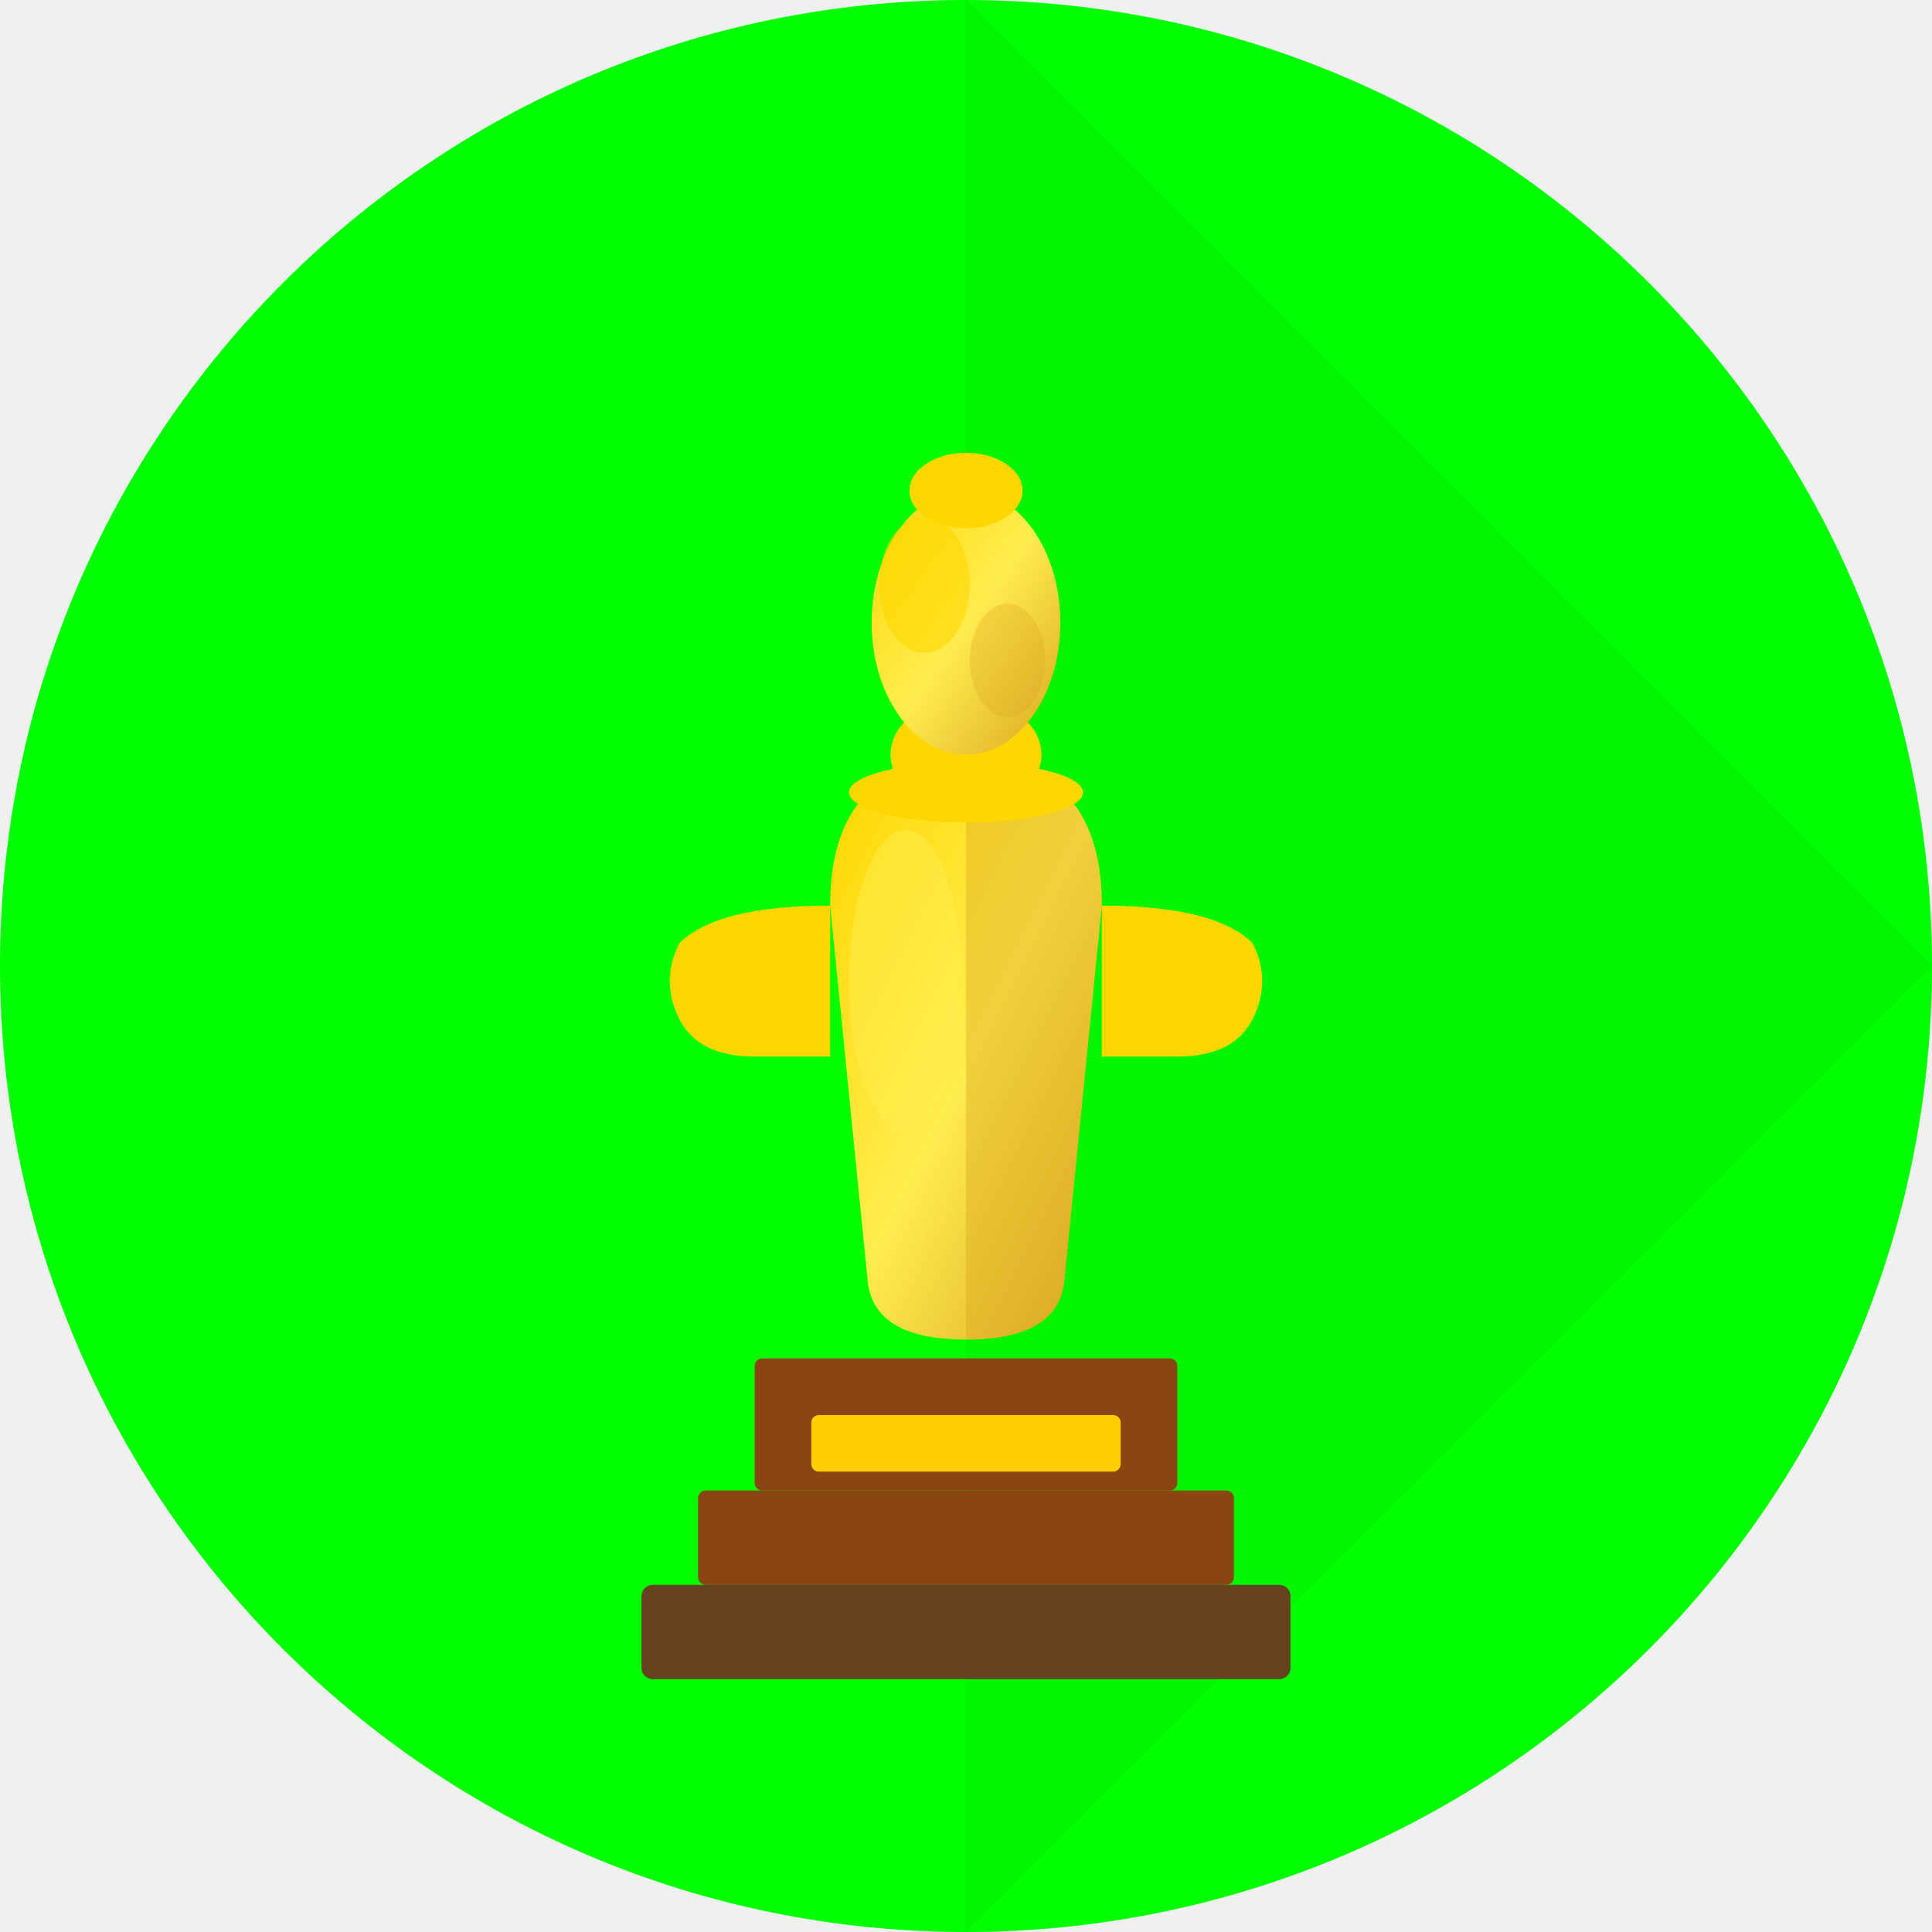
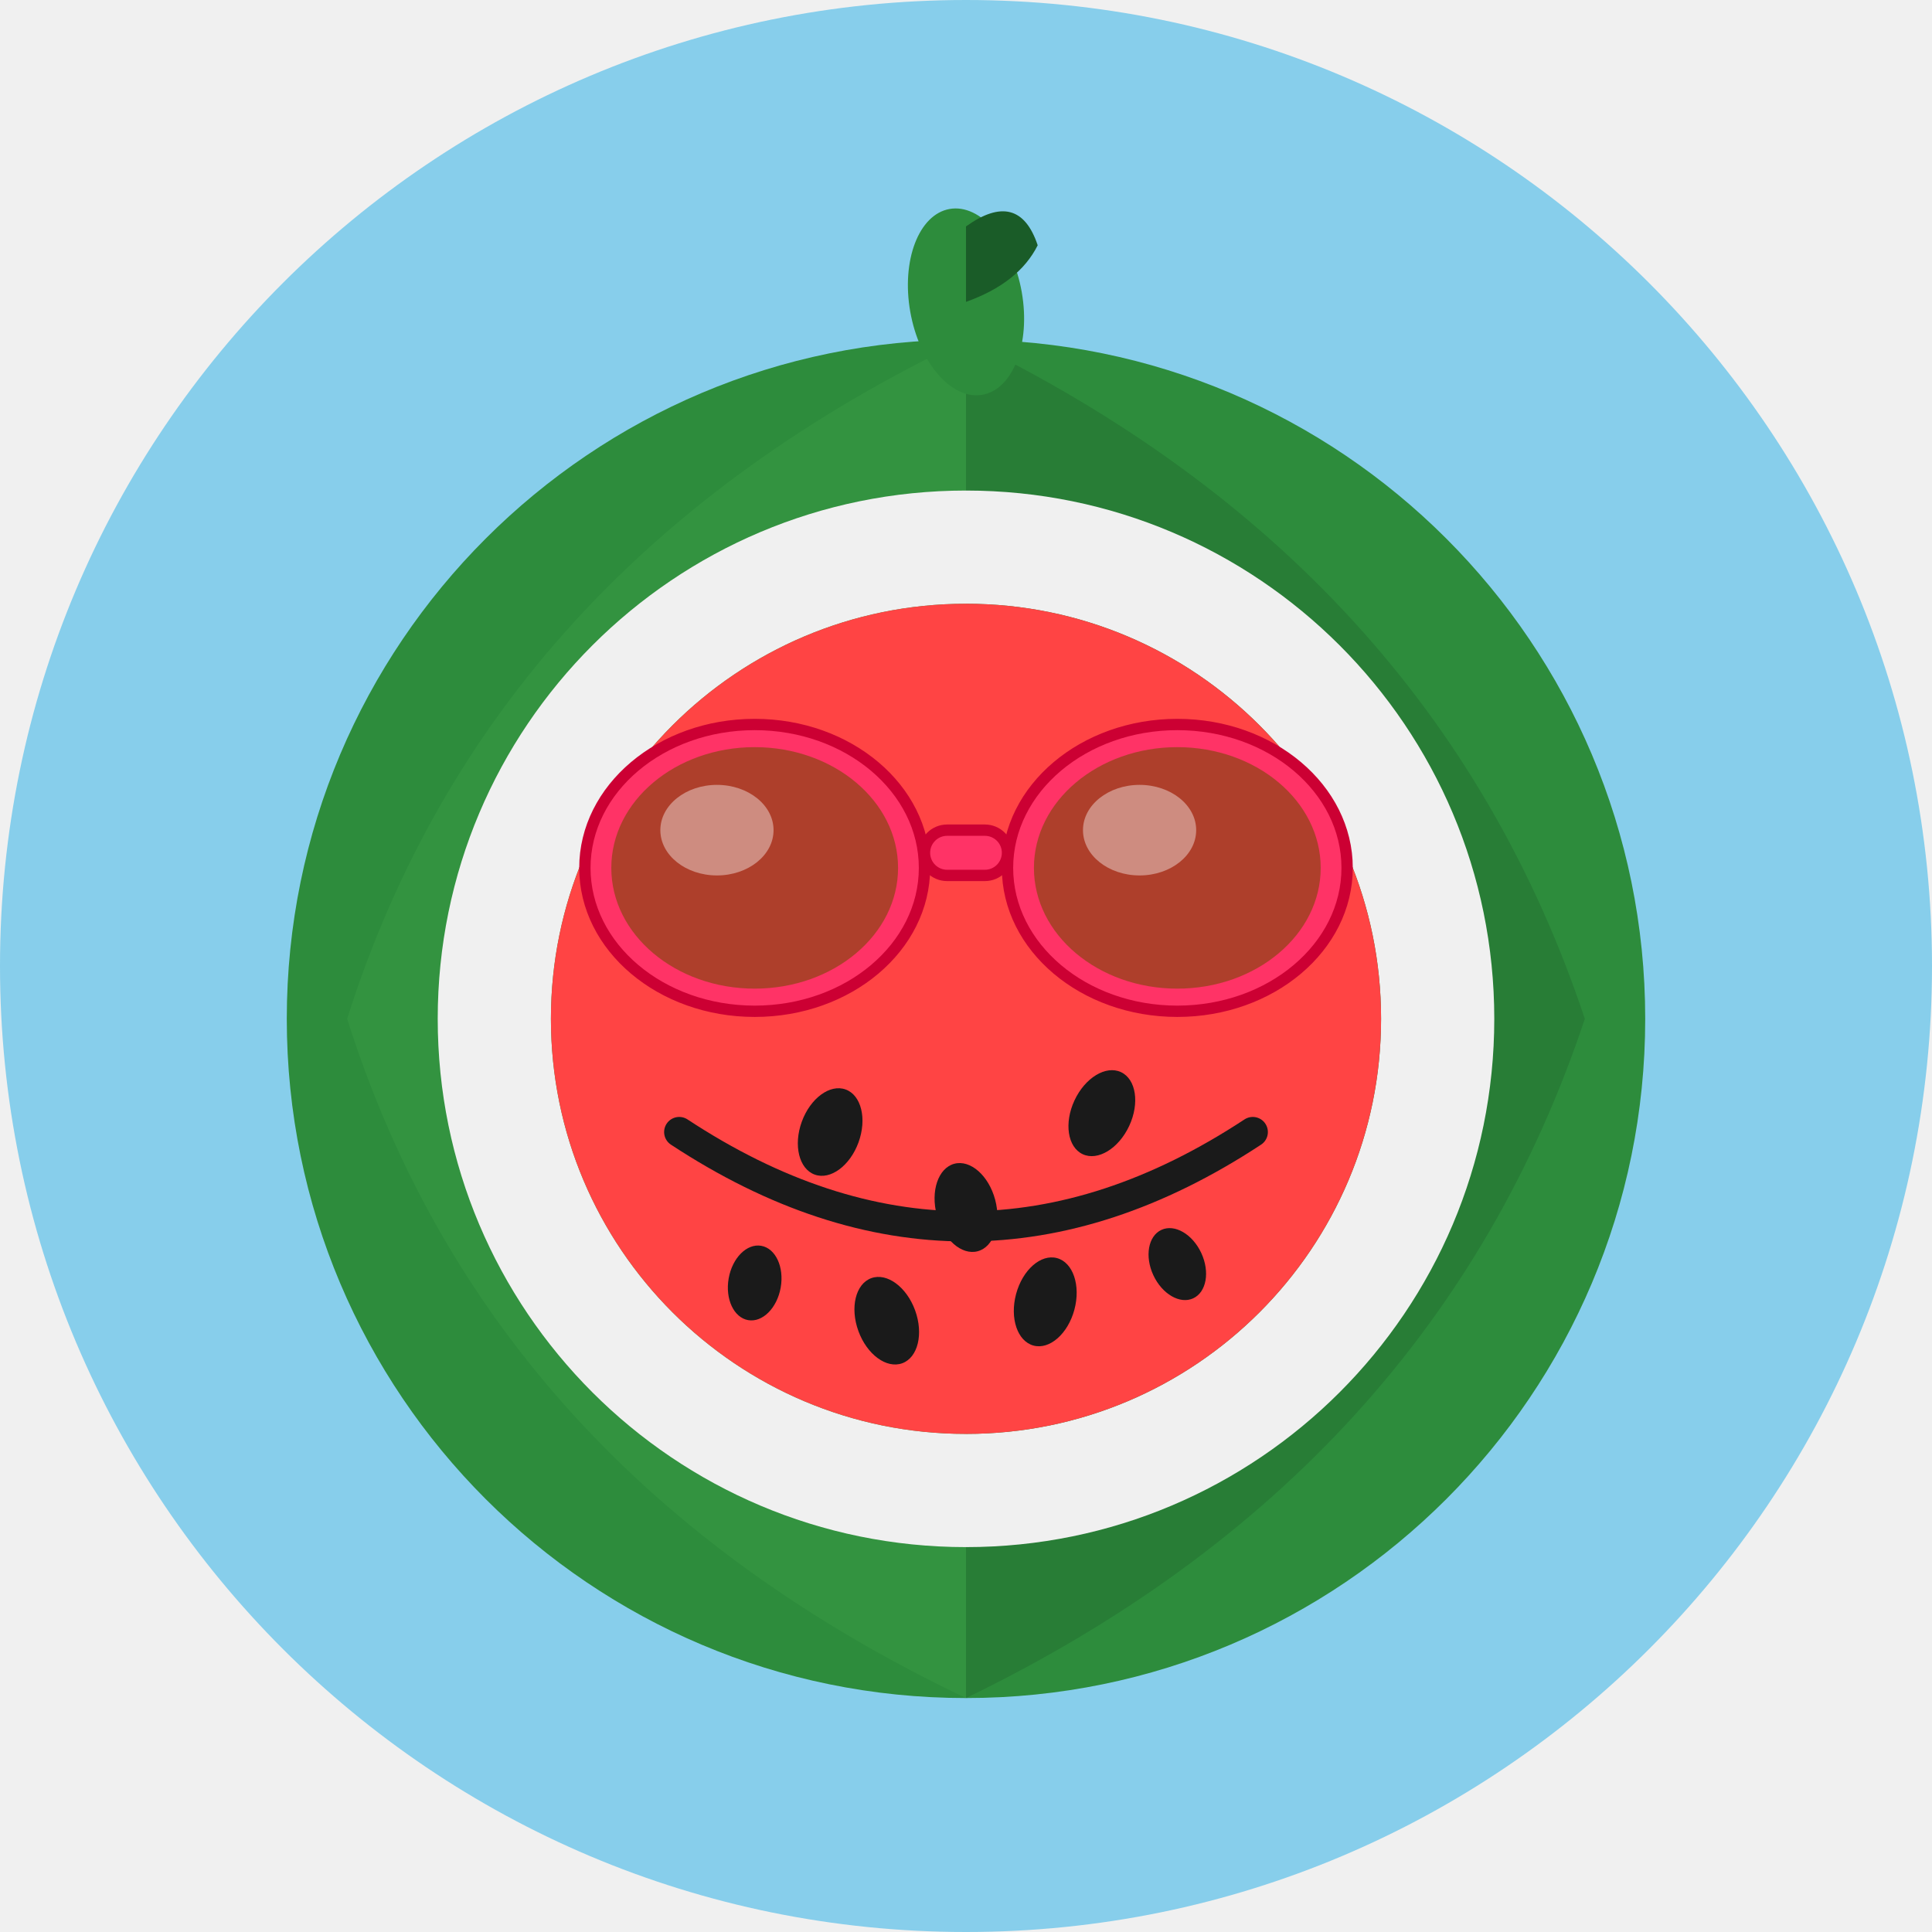
<svg xmlns="http://www.w3.org/2000/svg" viewBox="0 0 512 512">
  <defs>
    <style>
-       .bg-circle { fill: #00ff00; }
-       .bg-shadow { fill: #00dd00; }
-       .trophy-gold { fill: #ffd700; }
-       .trophy-dark { fill: #daa520; }
-       .base-brown { fill: #8B4513; }
-       .base-dark { fill: #654321; }
-       .plate-gold { fill: #ffcc00; }
+       .bg-sky { fill: #87CEEB; }
+       .melon-green { fill: #2d8c3c; }
+       .melon-dark-green { fill: #1a5c28; }
+       .melon-light-green { fill: #4CAF50; }
+       .melon-white { fill: #f0f0f0; }
+       .melon-red { fill: #ff4444; }
+       .seed { fill: #1a1a1a; }
+       .glasses-frame { fill: #ff3366; stroke: #cc0033; stroke-width: 3; }
+       .glasses-lens { fill: #8B4513; opacity: 0.7; }
+       .smile { fill: none; stroke: #1a1a1a; stroke-width: 8; stroke-linecap: round; }
    </style>
-     <linearGradient id="goldGradient" x1="0%" y1="0%" x2="100%" y2="100%">
-       <stop offset="0%" style="stop-color:#ffd700;stop-opacity:1" />
-       <stop offset="50%" style="stop-color:#ffed4e;stop-opacity:1" />
-       <stop offset="100%" style="stop-color:#daa520;stop-opacity:1" />
-     </linearGradient>
  </defs>
-   <circle class="bg-circle" cx="256" cy="256" r="256" />
-   <path class="bg-shadow" opacity="0.3" d="M 512 256 L 256 0 L 256 512 Z" />
-   <rect class="base-dark" x="170" y="420" width="172" height="25" rx="3" />
-   <rect class="base-brown" x="185" y="395" width="142" height="25" rx="2" />
-   <rect class="base-brown" x="200" y="360" width="112" height="35" rx="2" />
-   <rect class="plate-gold" x="215" y="375" width="82" height="15" rx="2" />
-   <path fill="url(#goldGradient)" d="     M 230 340     L 220 240     Q 220 220, 230 210     L 282 210     Q 292 220, 292 240     L 282 340     Q 280 355, 256 355     Q 232 355, 230 340     Z   " />
-   <path class="trophy-dark" opacity="0.4" d="     M 256 210     L 282 210     Q 292 220, 292 240     L 282 340     Q 280 355, 256 355     Z   " />
-   <path class="trophy-gold" d="     M 220 240     Q 190 240, 180 250     Q 175 260, 180 270     Q 185 280, 200 280     L 220 280     Z   " />
-   <path class="trophy-gold" d="     M 292 240     Q 322 240, 332 250     Q 337 260, 332 270     Q 327 280, 312 280     L 292 280     Z   " />
-   <ellipse class="trophy-gold" cx="256" cy="200" rx="20" ry="15" />
-   <ellipse fill="url(#goldGradient)" cx="256" cy="165" rx="25" ry="35" />
-   <ellipse class="trophy-gold" opacity="0.6" cx="245" cy="155" rx="12" ry="18" />
-   <ellipse class="trophy-dark" opacity="0.3" cx="267" cy="175" rx="10" ry="15" />
-   <ellipse class="trophy-gold" cx="256" cy="130" rx="15" ry="10" />
-   <ellipse class="trophy-gold" cx="256" cy="210" rx="31" ry="8" />
-   <ellipse fill="#ffed4e" opacity="0.5" cx="240" cy="260" rx="15" ry="40" />
+   <circle class="bg-sky" cx="256" cy="256" r="256" />
+   <circle class="melon-green" cx="256" cy="270" r="180" />
+   <path class="melon-dark-green" d="M 256 90 Q 380 150, 420 270 Q 380 390, 256 450 Z" opacity="0.3" />
+   <path class="melon-light-green" d="M 256 90 Q 130 150, 92 270 Q 130 390, 256 450 Z" opacity="0.2" />
+   <ellipse class="melon-green" cx="256" cy="80" rx="15" ry="25" transform="rotate(-10 256 80)" />
+   <path class="melon-dark-green" d="M 256 60 Q 270 50, 275 65 Q 270 75, 256 80" fill="#4CAF50" />
+   <path class="melon-white" d="     M 256 130     A 140 140 0 0 1 396 270     A 140 140 0 0 1 256 410     A 140 140 0 0 1 116 270     A 140 140 0 0 1 256 130     M 256 160     A 110 110 0 0 0 146 270     A 110 110 0 0 0 256 380     A 110 110 0 0 0 366 270     A 110 110 0 0 0 256 160   " />
+   <circle class="melon-red" cx="256" cy="270" r="110" />
+   <ellipse class="glasses-frame" cx="200" cy="230" rx="45" ry="38" />
+   <ellipse class="glasses-frame" cx="312" cy="230" rx="45" ry="38" />
+   <rect class="glasses-frame" x="245" y="220" width="22" height="12" rx="6" />
+   <ellipse class="glasses-lens" cx="200" cy="230" rx="38" ry="32" />
+   <ellipse class="glasses-lens" cx="312" cy="230" rx="38" ry="32" />
+   <ellipse fill="white" opacity="0.4" cx="190" cy="220" rx="15" ry="12" />
+   <ellipse fill="white" opacity="0.4" cx="302" cy="220" rx="15" ry="12" />
+   <ellipse class="seed" cx="220" cy="300" rx="8" ry="12" transform="rotate(20 220 300)" />
+   <ellipse class="seed" cx="256" cy="320" rx="8" ry="12" transform="rotate(-15 256 320)" />
+   <ellipse class="seed" cx="292" cy="295" rx="8" ry="12" transform="rotate(25 292 295)" />
+   <ellipse class="seed" cx="235" cy="350" rx="8" ry="12" transform="rotate(-20 235 350)" />
+   <ellipse class="seed" cx="277" cy="345" rx="8" ry="12" transform="rotate(15 277 345)" />
+   <ellipse class="seed" cx="200" cy="340" rx="7" ry="10" transform="rotate(10 200 340)" />
+   <ellipse class="seed" cx="312" cy="335" rx="7" ry="10" transform="rotate(-25 312 335)" />
+   <path class="smile" d="M 180 300 Q 256 350, 332 300" />
</svg>
